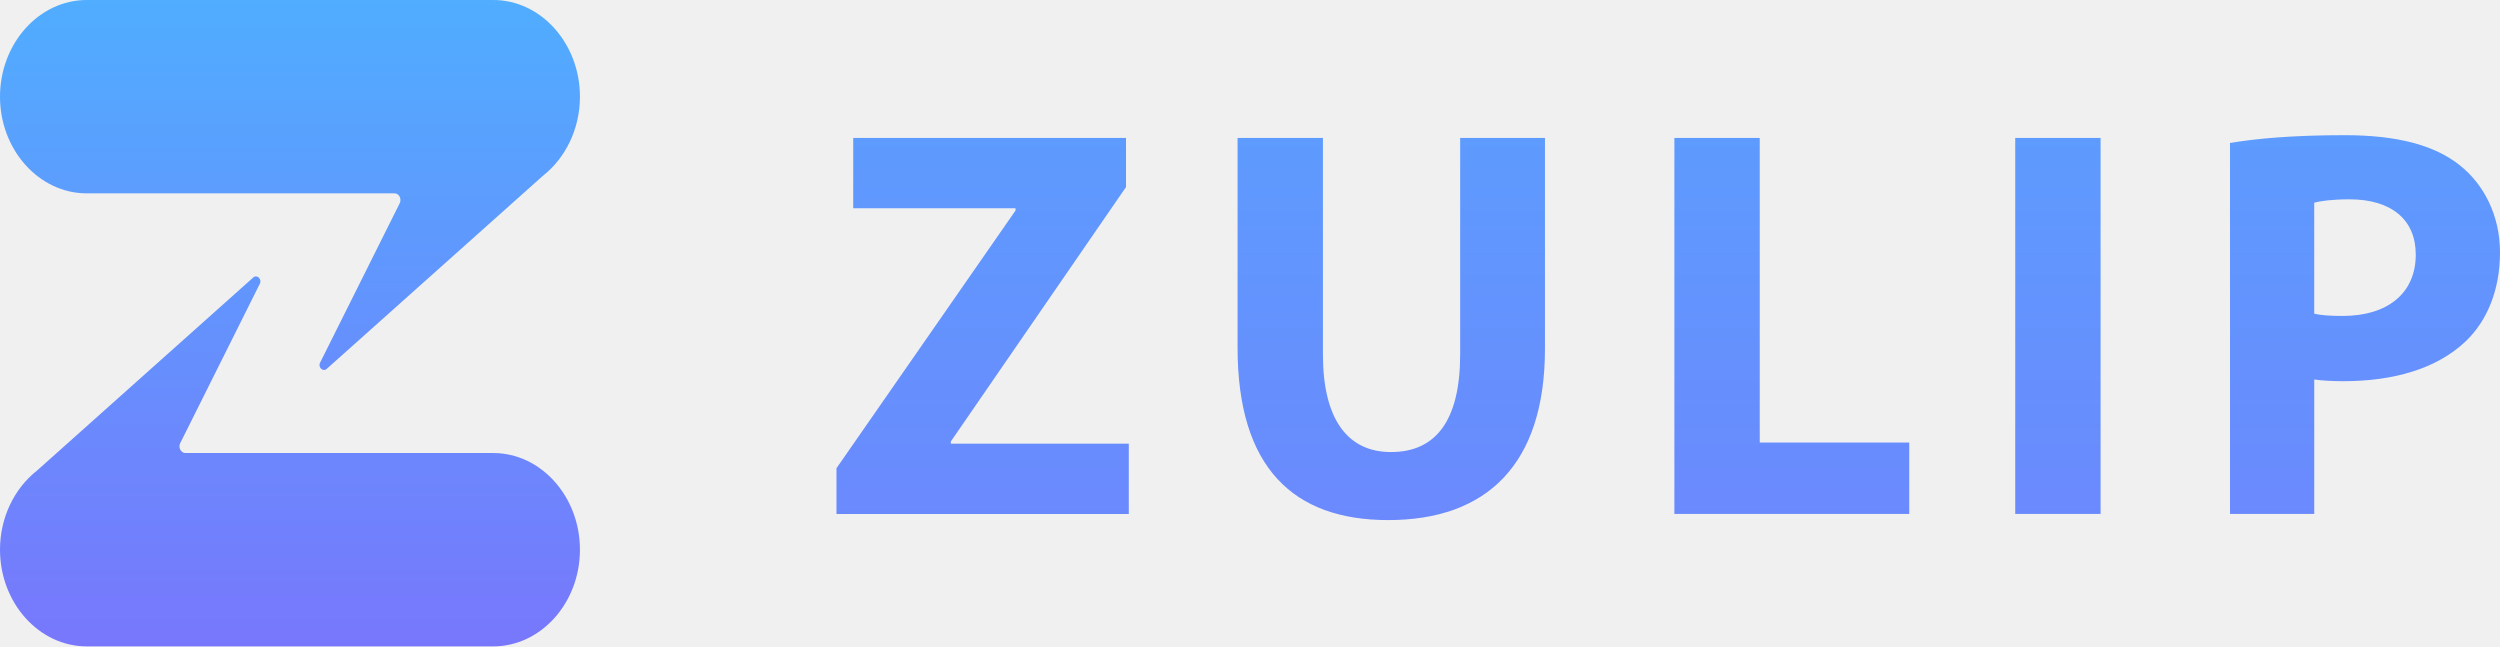
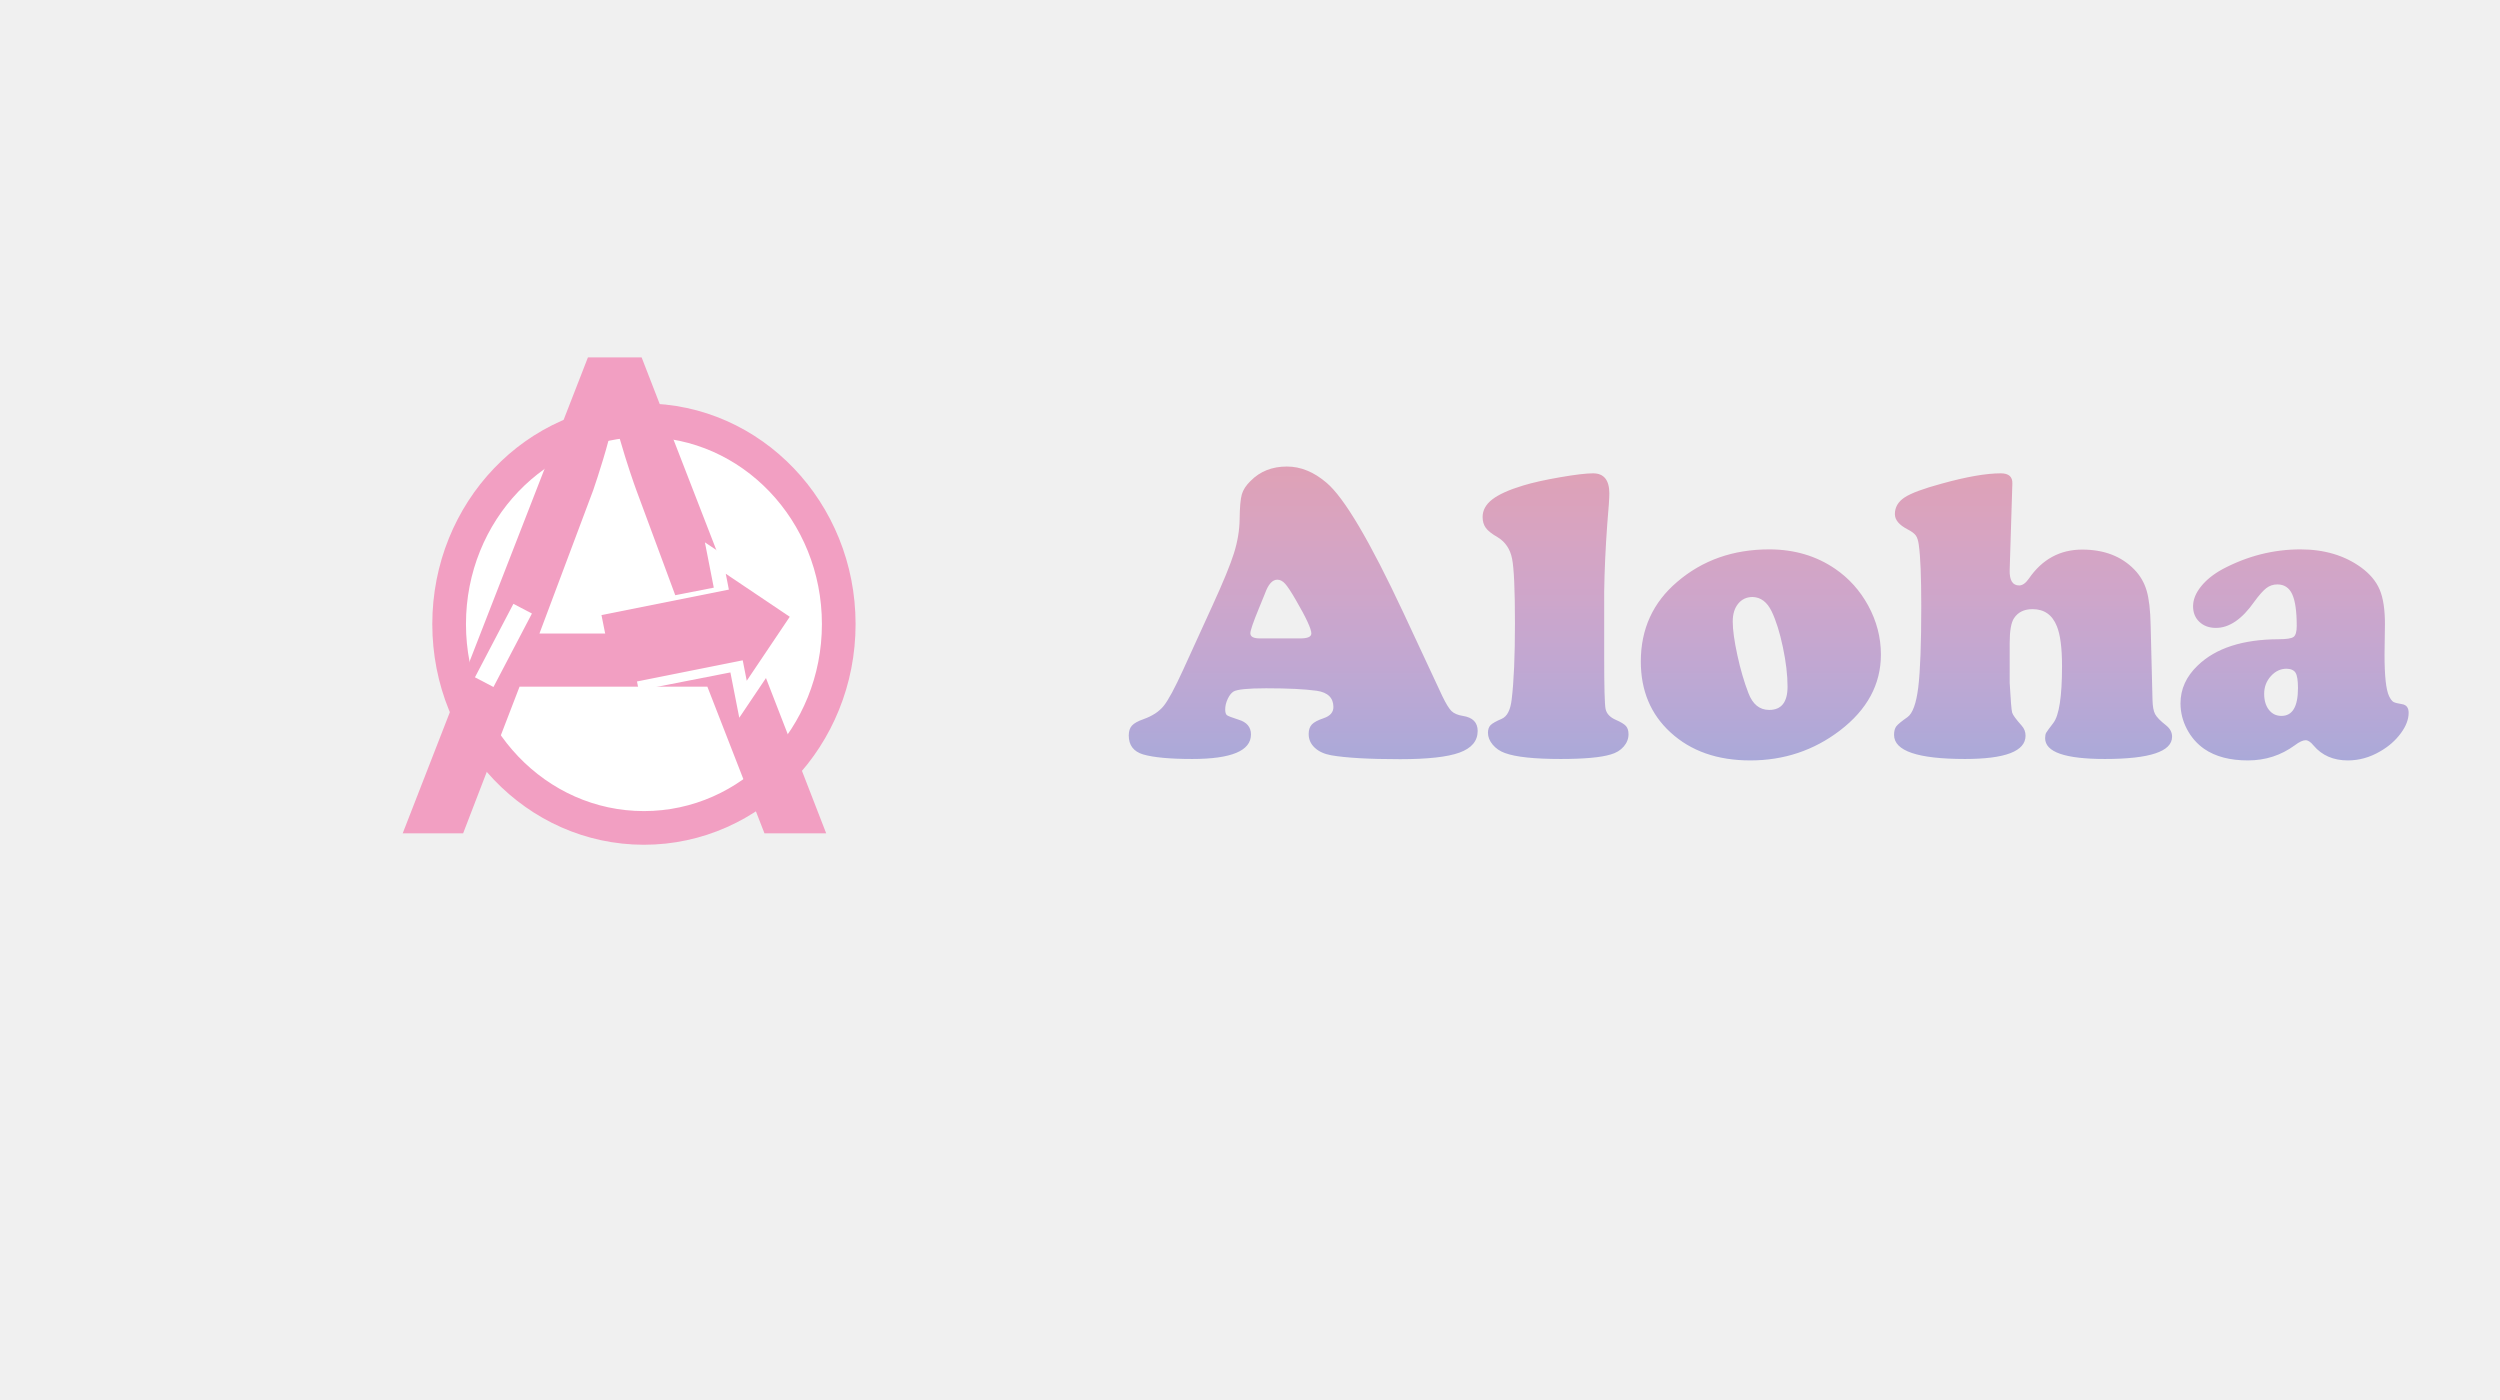
- <svg xmlns="http://www.w3.org/2000/svg" viewBox="68.96 55.62 1742.12 450.43">
-   <linearGradient id="a" x1="0" y1="0" x2="0" y2="1">
-     <stop offset="0" stop-color="#50adff" />
-     <stop offset="1" stop-color="#7877fc" />
-   </linearGradient>
-   <linearGradient id="b" x1="0" y1="-1" x2="0" y2="2">
-     <stop offset="0" stop-color="#50adff" />
-     <stop offset="1" stop-color="#7877fc" />
-   </linearGradient>
-   <path fill="url(#a)" d="M473.09 122.97c0 22.69-10.19 42.85-25.72 55.08L296.61 312.69c-2.8 2.4-6.44-1.47-4.42-4.7l55.3-110.72c1.55-3.1-.46-6.91-3.64-6.91H129.36c-33.22 0-60.4-30.32-60.4-67.37 0-37.06 27.18-67.37 60.4-67.37h283.33c33.22-.02 60.4 30.3 60.4 67.35zM129.36 506.05h283.33c33.22 0 60.4-30.32 60.4-67.37 0-37.06-27.18-67.37-60.4-67.37H198.2c-3.18 0-5.19-3.81-3.64-6.91l55.3-110.72c2.02-3.23-1.62-7.1-4.42-4.7L94.68 383.6c-15.53 12.22-25.72 32.39-25.72 55.08 0 37.05 27.18 67.37 60.4 67.37z" />
-   <path d="m651.86 381.9 124.78-179.6v-1.56H663.52v-48.98h190.09v34.21L731.55 363.24v1.56h124.01v48.98h-203.7V381.9zm338.98-230.14V302.6c0 45.09 17.1 68.03 47.43 68.03 31.1 0 48.2-21.77 48.2-68.03V151.76h59.09V298.7c0 80.86-40.82 119.34-109.24 119.34-66.09 0-104.96-36.54-104.96-120.12V151.76h59.48zm244.91 0h59.48v212.25h104.18v49.76h-163.66V151.76zm297 0v262.01h-59.48V151.76h59.48zm90.18 3.5c18.27-3.11 43.93-5.44 80.08-5.44 36.54 0 62.59 7 80.08 20.99 16.72 13.22 27.99 34.99 27.99 60.64 0 25.66-8.55 47.43-24.1 62.2-20.21 19.05-50.15 27.6-85.13 27.6-7.77 0-14.77-.39-20.21-1.17v93.69h-58.7V155.26zm58.7 118.96c5.05 1.17 11.27 1.55 19.83 1.55 31.49 0 50.92-15.94 50.92-42.76 0-24.1-16.72-38.49-46.26-38.49-12.05 0-20.21 1.17-24.49 2.33v77.37z" fill="url(#b)" />
+ <svg xmlns="http://www.w3.org/2000/svg" width="693" height="388" overflow="hidden">
+   <defs>
+     <clipPath id="clip0">
+       <rect x="-32" y="17" width="693" height="388" />
+     </clipPath>
+     <linearGradient x1="459.224" y1="113.246" x2="459.224" y2="254.046" gradientUnits="userSpaceOnUse" spreadMethod="reflect" id="fill1">
+       <stop offset="0" stop-color="#E59C9E" />
+       <stop offset="0.012" stop-color="#E49C9F" />
+       <stop offset="0.024" stop-color="#E49CA0" />
+       <stop offset="0.035" stop-color="#E49CA2" />
+       <stop offset="0.047" stop-color="#E49DA3" />
+       <stop offset="0.059" stop-color="#E49DA4" />
+       <stop offset="0.071" stop-color="#E49DA5" />
+       <stop offset="0.082" stop-color="#E49EA7" />
+       <stop offset="0.094" stop-color="#E39EA8" />
+       <stop offset="0.106" stop-color="#E39EA9" />
+       <stop offset="0.118" stop-color="#E39EAA" />
+       <stop offset="0.129" stop-color="#E39FAC" />
+       <stop offset="0.141" stop-color="#E29FAD" />
+       <stop offset="0.153" stop-color="#E29FAE" />
+       <stop offset="0.165" stop-color="#E2A0AF" />
+       <stop offset="0.176" stop-color="#E1A0B0" />
+       <stop offset="0.188" stop-color="#E1A0B2" />
+       <stop offset="0.2" stop-color="#E0A0B3" />
+       <stop offset="0.212" stop-color="#E0A1B4" />
+       <stop offset="0.224" stop-color="#DFA1B5" />
+       <stop offset="0.235" stop-color="#DFA1B6" />
+       <stop offset="0.247" stop-color="#DEA1B7" />
+       <stop offset="0.259" stop-color="#DEA2B8" />
+       <stop offset="0.271" stop-color="#DDA2B9" />
+       <stop offset="0.282" stop-color="#DCA2BA" />
+       <stop offset="0.294" stop-color="#DCA2BB" />
+       <stop offset="0.306" stop-color="#DBA2BC" />
+       <stop offset="0.318" stop-color="#DAA3BD" />
+       <stop offset="0.329" stop-color="#DAA3BE" />
+       <stop offset="0.341" stop-color="#D9A3BF" />
+       <stop offset="0.353" stop-color="#D8A3C0" />
+       <stop offset="0.365" stop-color="#D8A4C1" />
+       <stop offset="0.376" stop-color="#D7A4C2" />
+       <stop offset="0.388" stop-color="#D6A4C3" />
+       <stop offset="0.4" stop-color="#D5A4C4" />
+       <stop offset="0.412" stop-color="#D4A4C5" />
+       <stop offset="0.424" stop-color="#D3A5C5" />
+       <stop offset="0.435" stop-color="#D2A5C6" />
+       <stop offset="0.447" stop-color="#D1A5C7" />
+       <stop offset="0.459" stop-color="#D1A5C8" />
+       <stop offset="0.471" stop-color="#D0A5C9" />
+       <stop offset="0.482" stop-color="#CFA5C9" />
+       <stop offset="0.494" stop-color="#CEA6CA" />
+       <stop offset="0.506" stop-color="#CDA6CB" />
+       <stop offset="0.518" stop-color="#CBA6CC" />
+       <stop offset="0.529" stop-color="#CAA6CC" />
+       <stop offset="0.541" stop-color="#C9A6CD" />
+       <stop offset="0.553" stop-color="#C8A6CE" />
+       <stop offset="0.565" stop-color="#C7A7CE" />
+       <stop offset="0.576" stop-color="#C6A7CF" />
+       <stop offset="0.588" stop-color="#C5A7D0" />
+       <stop offset="0.6" stop-color="#C3A7D0" />
+       <stop offset="0.612" stop-color="#C2A7D1" />
+       <stop offset="0.624" stop-color="#C1A7D2" />
+       <stop offset="0.635" stop-color="#C0A7D2" />
+       <stop offset="0.647" stop-color="#BEA8D3" />
+       <stop offset="0.659" stop-color="#BDA8D3" />
+       <stop offset="0.671" stop-color="#BCA8D4" />
+       <stop offset="0.682" stop-color="#BAA8D4" />
+       <stop offset="0.694" stop-color="#B9A8D5" />
+       <stop offset="0.706" stop-color="#B8A8D5" />
+       <stop offset="0.718" stop-color="#B6A8D6" />
+       <stop offset="0.729" stop-color="#B5A8D6" />
+       <stop offset="0.741" stop-color="#B3A8D7" />
+       <stop offset="0.753" stop-color="#B2A8D7" />
+       <stop offset="0.765" stop-color="#B0A9D7" />
+       <stop offset="0.776" stop-color="#AFA9D8" />
+       <stop offset="0.788" stop-color="#ADA9D8" />
+       <stop offset="0.8" stop-color="#ACA9D8" />
+       <stop offset="0.812" stop-color="#AAA9D9" />
+       <stop offset="0.824" stop-color="#A9A9D9" />
+       <stop offset="0.835" stop-color="#A7A9D9" />
+       <stop offset="0.847" stop-color="#A6A9DA" />
+       <stop offset="0.859" stop-color="#A4A9DA" />
+       <stop offset="0.871" stop-color="#A2A9DA" />
+       <stop offset="0.882" stop-color="#A0A9DA" />
+       <stop offset="0.894" stop-color="#9FA9DB" />
+       <stop offset="0.906" stop-color="#9DA9DB" />
+       <stop offset="0.918" stop-color="#9BA9DB" />
+       <stop offset="0.929" stop-color="#9AA9DB" />
+       <stop offset="0.941" stop-color="#98A9DB" />
+       <stop offset="0.953" stop-color="#96A9DB" />
+       <stop offset="0.965" stop-color="#94A9DB" />
+       <stop offset="0.976" stop-color="#92A9DB" />
+       <stop offset="0.988" stop-color="#90A9DB" />
+       <stop offset="1" stop-color="#8FAADC" />
+     </linearGradient>
+   </defs>
+   <g clip-path="url(#clip0)" transform="translate(32 -17)">
+     <path d="M601.855 202.367C600.179 202.367 598.722 203.052 597.484 204.423 596.246 205.794 595.628 207.432 595.628 209.336 595.628 211.164 596.065 212.64 596.942 213.764 597.817 214.887 598.979 215.449 600.426 215.449 603.473 215.449 604.997 212.878 604.997 207.737 604.997 205.642 604.778 204.233 604.34 203.509 603.902 202.785 603.073 202.405 601.855 202.367ZM453.854 182.486C452.178 182.486 450.836 183.105 449.826 184.342 448.817 185.58 448.313 187.227 448.313 189.284 448.313 191.569 448.741 194.683 449.598 198.625 450.455 202.566 451.474 206.061 452.654 209.108 453.835 212.231 455.758 213.792 458.424 213.792 461.814 213.792 463.509 211.64 463.509 207.337 463.509 204.138 463.08 200.5 462.223 196.425 461.367 192.35 460.329 189.036 459.11 186.485 457.853 183.895 456.101 182.562 453.854 182.486ZM322.081 177.687C320.71 177.687 319.567 178.963 318.653 181.514 318.501 181.857 317.948 183.209 316.996 185.571 315.397 189.455 314.597 191.779 314.597 192.54 314.597 193.492 315.473 193.969 317.225 193.969L328.422 193.969C330.479 193.969 331.507 193.512 331.507 192.597 331.507 191.341 330.079 188.256 327.222 183.343 325.927 181.096 324.937 179.591 324.252 178.829 323.566 178.068 322.842 177.687 322.081 177.687ZM605.682 169.289C612.309 169.289 617.927 170.965 622.535 174.316 624.973 176.106 626.677 178.153 627.648 180.458 628.62 182.762 629.105 185.932 629.105 189.97L628.991 198.482C628.991 204.385 629.41 208.213 630.248 209.965 630.667 210.803 631.066 211.336 631.447 211.564 631.828 211.793 632.628 212.002 633.847 212.193 635.065 212.383 635.675 213.183 635.675 214.592 635.675 216.42 634.942 218.325 633.475 220.305 632.009 222.285 630.114 223.942 627.791 225.275 624.935 226.951 621.945 227.789 618.822 227.789 614.823 227.789 611.662 226.418 609.338 223.676 608.539 222.685 607.796 222.19 607.11 222.19 606.349 222.19 605.339 222.666 604.083 223.618 600.274 226.399 595.951 227.789 591.114 227.789 586.125 227.789 582.088 226.722 579.003 224.59 576.984 223.18 575.385 221.343 574.204 219.077 573.023 216.811 572.433 214.44 572.433 211.964 572.433 208.003 574.033 204.499 577.232 201.452 582.221 196.654 589.686 194.235 599.627 194.197 601.836 194.197 603.226 193.978 603.797 193.54 604.368 193.102 604.654 192.083 604.654 190.484 604.654 186.447 604.235 183.523 603.397 181.714 602.559 179.905 601.188 179.001 599.284 179.001 598.141 179.001 597.122 179.344 596.227 180.029 595.332 180.715 594.218 181.971 592.885 183.8 589.496 188.637 585.954 191.055 582.259 191.055 580.393 191.055 578.87 190.503 577.689 189.398 576.508 188.294 575.918 186.846 575.918 185.056 575.918 183.228 576.651 181.4 578.117 179.572 579.584 177.744 581.574 176.144 584.087 174.773 590.981 171.117 598.179 169.289 605.682 169.289ZM458.424 169.289C465.394 169.289 471.507 171.098 476.763 174.716 480.533 177.306 483.561 180.677 485.846 184.828 488.208 189.17 489.388 193.702 489.388 198.425 489.388 206.689 485.599 213.716 478.02 219.505 470.783 225.028 462.5 227.789 453.169 227.789 444.066 227.789 436.696 225.199 431.06 220.019 425.575 214.992 422.833 208.441 422.833 200.367 422.833 191.379 426.185 184.028 432.888 178.315 439.896 172.298 448.408 169.289 458.424 169.289ZM522.626 148.208C524.835 148.208 525.901 149.16 525.825 151.065L525.083 175.002C525.006 177.858 525.882 179.286 527.711 179.286 528.625 179.286 529.52 178.658 530.396 177.401 534.09 172.031 539.022 169.346 545.192 169.346 551.248 169.346 556.065 171.193 559.646 174.888 561.245 176.525 562.378 178.468 563.045 180.715 563.711 182.962 564.083 186.18 564.159 190.369L564.673 210.993C564.711 212.783 564.949 214.097 565.387 214.935 565.825 215.773 566.844 216.82 568.443 218.077 569.548 218.953 570.1 220 570.1 221.219 570.1 225.332 563.892 227.389 551.476 227.389 540.431 227.389 534.909 225.466 534.909 221.619 534.909 220.971 535.004 220.476 535.194 220.134 535.385 219.791 536.051 218.877 537.194 217.391 538.794 215.297 539.593 210.06 539.593 201.681 539.593 196.616 539.117 192.921 538.165 190.598 536.908 187.437 534.661 185.856 531.424 185.856 529.101 185.856 527.387 186.694 526.282 188.37 525.483 189.589 525.083 191.874 525.083 195.225L525.083 206.251C525.349 211.126 525.578 213.888 525.768 214.535 525.959 215.182 526.835 216.382 528.396 218.134 529.12 218.934 529.482 219.867 529.482 220.933 529.482 225.237 523.883 227.389 512.686 227.389 499.584 227.389 493.033 225.161 493.033 220.705 493.033 219.677 493.243 218.886 493.662 218.334 494.081 217.782 495.109 216.934 496.747 215.792 498.194 214.763 499.194 211.993 499.746 207.48 500.298 202.966 500.574 195.492 500.574 185.056 500.574 176.868 500.346 171.193 499.889 168.032 499.736 166.851 499.46 165.985 499.06 165.433 498.66 164.88 497.908 164.319 496.804 163.747 494.442 162.529 493.262 161.119 493.262 159.52 493.262 157.616 494.157 156.073 495.947 154.892 497.737 153.712 501.165 152.436 506.23 151.065 513.086 149.16 518.551 148.208 522.626 148.208ZM409.597 148.208C412.606 148.208 414.11 150.075 414.11 153.807 414.11 155.026 413.92 157.825 413.539 162.205 413.044 169.022 412.758 175.268 412.682 180.943L412.682 199.282C412.682 207.394 412.806 212.117 413.054 213.45 413.301 214.783 414.244 215.811 415.881 216.534 417.291 217.144 418.233 217.715 418.709 218.248 419.185 218.782 419.423 219.543 419.423 220.534 419.423 221.79 418.976 222.933 418.081 223.961 417.186 224.99 415.996 225.713 414.51 226.132 411.768 226.97 407.141 227.389 400.628 227.389 393.277 227.389 388.117 226.837 385.146 225.732 383.775 225.237 382.651 224.466 381.775 223.419 380.899 222.371 380.462 221.276 380.462 220.134 380.462 219.22 380.7 218.515 381.176 218.02 381.652 217.525 382.69 216.934 384.289 216.249 385.775 215.601 386.689 213.83 387.031 210.936 387.641 205.985 387.945 198.939 387.945 189.798 387.945 180.505 387.679 174.526 387.146 171.86 386.612 169.194 385.279 167.213 383.147 165.918 381.547 165.004 380.452 164.138 379.862 163.319 379.271 162.5 378.976 161.5 378.976 160.32 378.976 158.453 379.871 156.825 381.661 155.435 383.451 154.045 386.308 152.76 390.231 151.579 392.858 150.779 396.267 150.017 400.457 149.294 404.646 148.57 407.693 148.208 409.597 148.208ZM324.709 146.323C328.555 146.323 332.231 147.827 335.734 150.836 340.609 154.95 347.693 166.928 356.986 186.77L367.784 209.908C368.812 212.04 369.669 213.44 370.355 214.107 371.04 214.773 372.087 215.221 373.497 215.449 376.239 215.868 377.61 217.258 377.61 219.619 377.61 222.4 375.934 224.399 372.583 225.618 369.231 226.837 363.747 227.446 356.129 227.446 347.522 227.446 341.143 227.084 336.991 226.361 335.087 226.018 333.573 225.323 332.45 224.275 331.326 223.228 330.764 221.962 330.764 220.476 330.764 219.334 331.059 218.448 331.65 217.82 332.24 217.191 333.335 216.611 334.935 216.077 336.725 215.468 337.62 214.44 337.62 212.992 337.62 210.441 336.077 208.936 332.992 208.479 329.679 208.022 325.013 207.794 318.996 207.794 313.93 207.794 310.902 208.098 309.912 208.708 309.303 209.089 308.77 209.774 308.313 210.764 307.856 211.755 307.627 212.707 307.627 213.621 307.627 214.459 307.789 215.002 308.113 215.249 308.436 215.497 309.493 215.906 311.283 216.477 313.607 217.163 314.768 218.534 314.768 220.591 314.768 225.123 309.341 227.389 298.486 227.389 292.316 227.389 287.784 226.97 284.89 226.132 282.224 225.332 280.891 223.58 280.891 220.876 280.891 219.696 281.186 218.782 281.776 218.134 282.367 217.487 283.423 216.896 284.947 216.363 287.422 215.487 289.298 214.259 290.574 212.678 291.85 211.098 293.669 207.718 296.03 202.538L304.085 184.885C307.056 178.41 309.046 173.564 310.055 170.346 311.064 167.128 311.588 163.976 311.626 160.891 311.664 157.616 311.864 155.34 312.226 154.064 312.588 152.788 313.397 151.541 314.654 150.322 317.282 147.656 320.633 146.323 324.709 146.323Z" fill="url(#fill1)" fill-rule="evenodd" />
+     <text fill="#000000" fill-opacity="0" font-family="Arial,Arial_MSFontService,sans-serif" font-size="81.466" x="280.891" y="217.606">Aloha</text>
+     <path d="M92.5 190C92.5 158.796 116.677 133.5 146.5 133.5 176.323 133.5 200.5 158.796 200.5 190 200.5 221.204 176.323 246.5 146.5 246.5 116.677 246.5 92.5 221.204 92.5 190Z" stroke="#F29FC2" stroke-width="9.333" stroke-miterlimit="8" fill="#FFFFFF" fill-rule="evenodd" />
+     <text fill="#F29FC2" font-family="Comic Sans MS,Comic Sans MS_MSFontService,sans-serif" font-weight="400" font-size="184" transform="translate(79.6284 248)">A</text>
+     <path d="M110.315 184.381 115.451 187.069 104.79 207.437 99.654 204.748Z" fill="#FFFFFF" fill-rule="evenodd" />
+     <path d="M142.802 186.456 168.207 181.477 166.289 171.69 189.698 187.427 173.961 210.835 172.043 201.049 146.638 206.028Z" stroke="#FFFFFF" stroke-width="4" stroke-miterlimit="8" fill="#F29FC2" fill-rule="evenodd" />
+     <path d="M134.727 187.496 170.343 180.378 174.257 199.965 138.641 207.082Z" fill="#F29FC2" fill-rule="evenodd" />
+   </g>
</svg>
